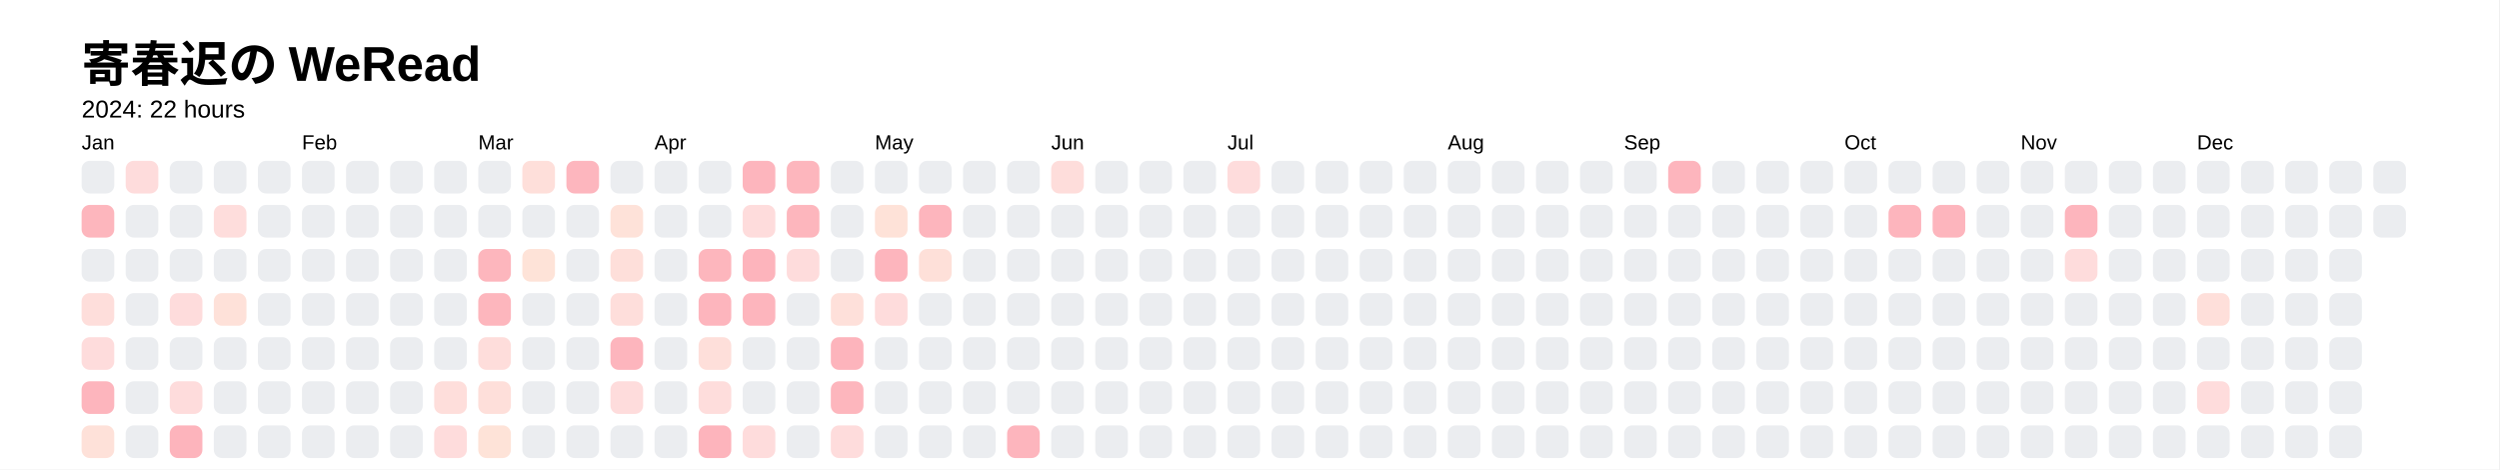
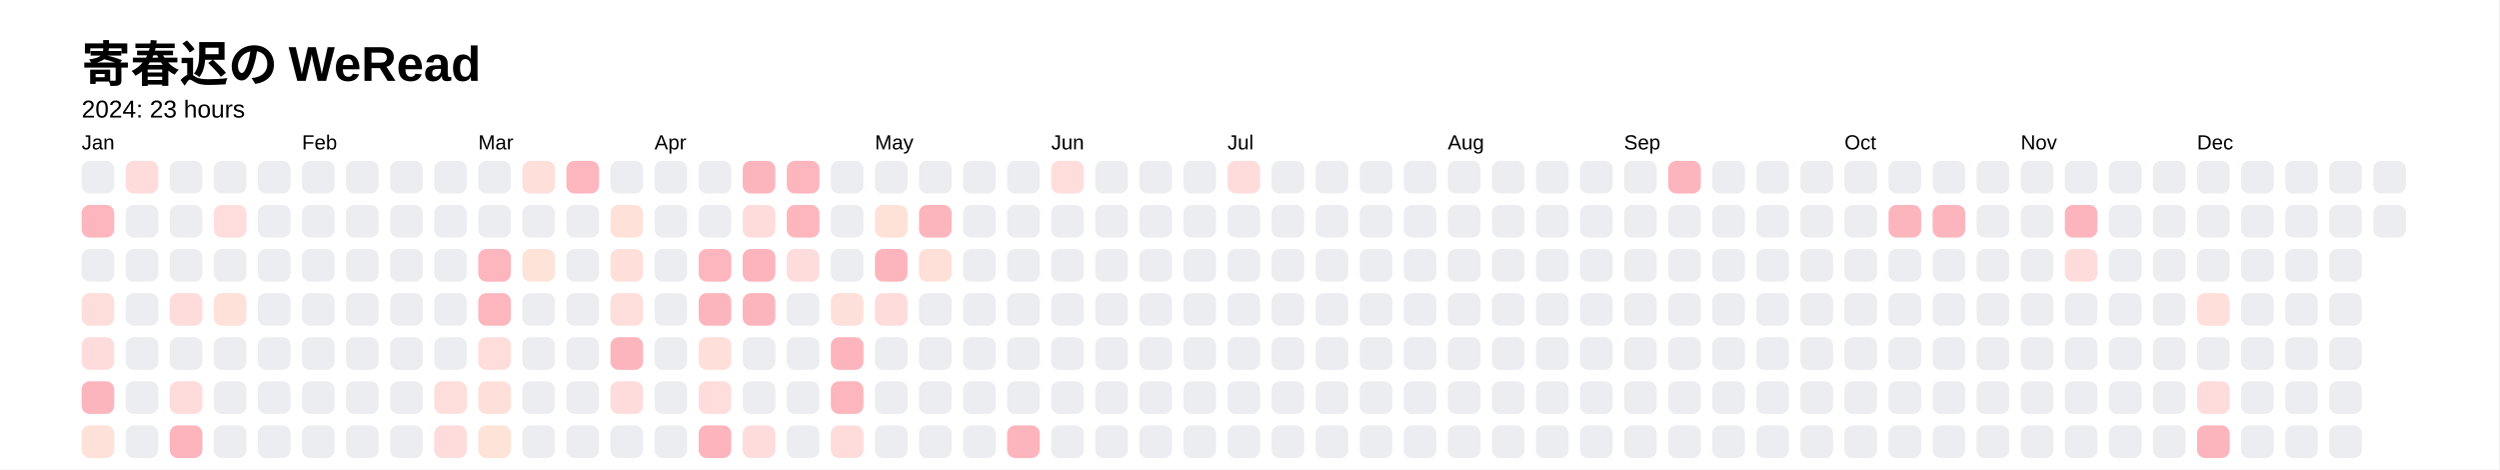
<svg xmlns="http://www.w3.org/2000/svg" baseProfile="full" height="57.5mm" version="1.1" viewBox="0,0,306.2,57.5" width="306.2mm">
  <defs />
  <rect fill="#FFFFFF" height="57.5" width="306.2" x="0" y="0" />
  <text fill="#000000" style="font-size:6px; font-family:Arial; font-weight:bold;" x="10" y="10">寄春迟の WeRead</text>
-   <text fill="#000000" style="font-size:3px; font-family:Arial;" x="10" y="14.4">2024: 22 hours</text>
+   <text fill="#000000" style="font-size:3px; font-family:Arial;" x="10" y="14.4">2024: 23 hours</text>
  <text fill="#000000" style="font-size:2.5px; font-family:Arial" x="10" y="18.3">Jan</text>
  <rect fill="#EBEDF0" height="4" rx="1" ry="1" width="4" x="10" y="19.7" />
  <rect fill="#fdb6bd" height="4" rx="1" ry="1" width="4" x="10" y="25.1" />
  <rect fill="#EBEDF0" height="4" rx="1" ry="1" width="4" x="10" y="30.5" />
  <rect fill="#fededb" height="4" rx="1" ry="1" width="4" x="10" y="35.9" />
  <rect fill="#fedcdc" height="4" rx="1" ry="1" width="4" x="10" y="41.3" />
  <rect fill="#fdb5bd" height="4" rx="1" ry="1" width="4" x="10" y="46.7" />
  <rect fill="#fee1d9" height="4" rx="1" ry="1" width="4" x="10" y="52.1" />
  <rect fill="#fedcdc" height="4" rx="1" ry="1" width="4" x="15.4" y="19.7" />
  <rect fill="#EBEDF0" height="4" rx="1" ry="1" width="4" x="15.4" y="25.1" />
  <rect fill="#EBEDF0" height="4" rx="1" ry="1" width="4" x="15.4" y="30.5" />
  <rect fill="#EBEDF0" height="4" rx="1" ry="1" width="4" x="15.4" y="35.9" />
  <rect fill="#EBEDF0" height="4" rx="1" ry="1" width="4" x="15.4" y="41.3" />
  <rect fill="#EBEDF0" height="4" rx="1" ry="1" width="4" x="15.4" y="46.7" />
  <rect fill="#EBEDF0" height="4" rx="1" ry="1" width="4" x="15.4" y="52.1" />
  <rect fill="#EBEDF0" height="4" rx="1" ry="1" width="4" x="20.8" y="19.7" />
  <rect fill="#EBEDF0" height="4" rx="1" ry="1" width="4" x="20.8" y="25.1" />
  <rect fill="#EBEDF0" height="4" rx="1" ry="1" width="4" x="20.8" y="30.5" />
  <rect fill="#fedcdc" height="4" rx="1" ry="1" width="4" x="20.8" y="35.9" />
  <rect fill="#EBEDF0" height="4" rx="1" ry="1" width="4" x="20.8" y="41.3" />
  <rect fill="#fedcdc" height="4" rx="1" ry="1" width="4" x="20.8" y="46.7" />
  <rect fill="#fdb4bc" height="4" rx="1" ry="1" width="4" x="20.8" y="52.1" />
  <rect fill="#EBEDF0" height="4" rx="1" ry="1" width="4" x="26.2" y="19.7" />
  <rect fill="#fedddc" height="4" rx="1" ry="1" width="4" x="26.2" y="25.1" />
  <rect fill="#EBEDF0" height="4" rx="1" ry="1" width="4" x="26.2" y="30.5" />
  <rect fill="#fee1d9" height="4" rx="1" ry="1" width="4" x="26.2" y="35.9" />
  <rect fill="#EBEDF0" height="4" rx="1" ry="1" width="4" x="26.2" y="41.3" />
  <rect fill="#EBEDF0" height="4" rx="1" ry="1" width="4" x="26.2" y="46.7" />
  <rect fill="#EBEDF0" height="4" rx="1" ry="1" width="4" x="26.2" y="52.1" />
  <rect fill="#EBEDF0" height="4" rx="1" ry="1" width="4" x="31.6" y="19.7" />
  <rect fill="#EBEDF0" height="4" rx="1" ry="1" width="4" x="31.6" y="25.1" />
  <rect fill="#EBEDF0" height="4" rx="1" ry="1" width="4" x="31.6" y="30.5" />
  <rect fill="#EBEDF0" height="4" rx="1" ry="1" width="4" x="31.6" y="35.9" />
  <rect fill="#EBEDF0" height="4" rx="1" ry="1" width="4" x="31.6" y="41.3" />
  <rect fill="#EBEDF0" height="4" rx="1" ry="1" width="4" x="31.6" y="46.7" />
  <rect fill="#EBEDF0" height="4" rx="1" ry="1" width="4" x="31.6" y="52.1" />
  <text fill="#000000" style="font-size:2.5px; font-family:Arial" x="37.0" y="18.3">Feb</text>
  <rect fill="#EBEDF0" height="4" rx="1" ry="1" width="4" x="37.0" y="19.7" />
  <rect fill="#EBEDF0" height="4" rx="1" ry="1" width="4" x="37.0" y="25.1" />
  <rect fill="#EBEDF0" height="4" rx="1" ry="1" width="4" x="37.0" y="30.5" />
  <rect fill="#EBEDF0" height="4" rx="1" ry="1" width="4" x="37.0" y="35.9" />
  <rect fill="#EBEDF0" height="4" rx="1" ry="1" width="4" x="37.0" y="41.3" />
  <rect fill="#EBEDF0" height="4" rx="1" ry="1" width="4" x="37.0" y="46.7" />
  <rect fill="#EBEDF0" height="4" rx="1" ry="1" width="4" x="37.0" y="52.1" />
  <rect fill="#EBEDF0" height="4" rx="1" ry="1" width="4" x="42.4" y="19.7" />
  <rect fill="#EBEDF0" height="4" rx="1" ry="1" width="4" x="42.4" y="25.1" />
  <rect fill="#EBEDF0" height="4" rx="1" ry="1" width="4" x="42.4" y="30.5" />
  <rect fill="#EBEDF0" height="4" rx="1" ry="1" width="4" x="42.4" y="35.9" />
  <rect fill="#EBEDF0" height="4" rx="1" ry="1" width="4" x="42.4" y="41.3" />
  <rect fill="#EBEDF0" height="4" rx="1" ry="1" width="4" x="42.4" y="46.7" />
  <rect fill="#EBEDF0" height="4" rx="1" ry="1" width="4" x="42.4" y="52.1" />
  <rect fill="#EBEDF0" height="4" rx="1" ry="1" width="4" x="47.8" y="19.7" />
  <rect fill="#EBEDF0" height="4" rx="1" ry="1" width="4" x="47.8" y="25.1" />
  <rect fill="#EBEDF0" height="4" rx="1" ry="1" width="4" x="47.8" y="30.5" />
  <rect fill="#EBEDF0" height="4" rx="1" ry="1" width="4" x="47.8" y="35.9" />
  <rect fill="#EBEDF0" height="4" rx="1" ry="1" width="4" x="47.8" y="41.3" />
  <rect fill="#EBEDF0" height="4" rx="1" ry="1" width="4" x="47.8" y="46.7" />
  <rect fill="#EBEDF0" height="4" rx="1" ry="1" width="4" x="47.8" y="52.1" />
  <rect fill="#EBEDF0" height="4" rx="1" ry="1" width="4" x="53.2" y="19.7" />
  <rect fill="#EBEDF0" height="4" rx="1" ry="1" width="4" x="53.2" y="25.1" />
  <rect fill="#EBEDF0" height="4" rx="1" ry="1" width="4" x="53.2" y="30.5" />
  <rect fill="#EBEDF0" height="4" rx="1" ry="1" width="4" x="53.2" y="35.9" />
  <rect fill="#EBEDF0" height="4" rx="1" ry="1" width="4" x="53.2" y="41.3" />
  <rect fill="#fededb" height="4" rx="1" ry="1" width="4" x="53.2" y="46.7" />
  <rect fill="#fedcdc" height="4" rx="1" ry="1" width="4" x="53.2" y="52.1" />
  <text fill="#000000" style="font-size:2.5px; font-family:Arial" x="58.6" y="18.3">Mar</text>
  <rect fill="#EBEDF0" height="4" rx="1" ry="1" width="4" x="58.6" y="19.7" />
  <rect fill="#EBEDF0" height="4" rx="1" ry="1" width="4" x="58.6" y="25.1" />
  <rect fill="#fdb6bd" height="4" rx="1" ry="1" width="4" x="58.6" y="30.5" />
  <rect fill="#fdb6bd" height="4" rx="1" ry="1" width="4" x="58.6" y="35.9" />
  <rect fill="#fedddb" height="4" rx="1" ry="1" width="4" x="58.6" y="41.3" />
  <rect fill="#fedfda" height="4" rx="1" ry="1" width="4" x="58.6" y="46.7" />
  <rect fill="#fee3d8" height="4" rx="1" ry="1" width="4" x="58.6" y="52.1" />
  <rect fill="#fedfda" height="4" rx="1" ry="1" width="4" x="64" y="19.7" />
  <rect fill="#EBEDF0" height="4" rx="1" ry="1" width="4" x="64" y="25.1" />
  <rect fill="#fee3d8" height="4" rx="1" ry="1" width="4" x="64" y="30.5" />
  <rect fill="#EBEDF0" height="4" rx="1" ry="1" width="4" x="64" y="35.9" />
  <rect fill="#EBEDF0" height="4" rx="1" ry="1" width="4" x="64" y="41.3" />
  <rect fill="#EBEDF0" height="4" rx="1" ry="1" width="4" x="64" y="46.7" />
  <rect fill="#EBEDF0" height="4" rx="1" ry="1" width="4" x="64" y="52.1" />
  <rect fill="#fdb6be" height="4" rx="1" ry="1" width="4" x="69.4" y="19.7" />
  <rect fill="#EBEDF0" height="4" rx="1" ry="1" width="4" x="69.4" y="25.1" />
  <rect fill="#EBEDF0" height="4" rx="1" ry="1" width="4" x="69.4" y="30.5" />
  <rect fill="#EBEDF0" height="4" rx="1" ry="1" width="4" x="69.4" y="35.9" />
  <rect fill="#EBEDF0" height="4" rx="1" ry="1" width="4" x="69.4" y="41.3" />
  <rect fill="#EBEDF0" height="4" rx="1" ry="1" width="4" x="69.4" y="46.7" />
  <rect fill="#EBEDF0" height="4" rx="1" ry="1" width="4" x="69.4" y="52.1" />
  <rect fill="#EBEDF0" height="4" rx="1" ry="1" width="4" x="74.8" y="19.7" />
  <rect fill="#fee2d9" height="4" rx="1" ry="1" width="4" x="74.8" y="25.1" />
  <rect fill="#fedfda" height="4" rx="1" ry="1" width="4" x="74.8" y="30.5" />
  <rect fill="#fededb" height="4" rx="1" ry="1" width="4" x="74.8" y="35.9" />
  <rect fill="#fdb5bd" height="4" rx="1" ry="1" width="4" x="74.8" y="41.3" />
  <rect fill="#fedcdc" height="4" rx="1" ry="1" width="4" x="74.8" y="46.7" />
  <rect fill="#EBEDF0" height="4" rx="1" ry="1" width="4" x="74.8" y="52.1" />
  <text fill="#000000" style="font-size:2.5px; font-family:Arial" x="80.2" y="18.3">Apr</text>
  <rect fill="#EBEDF0" height="4" rx="1" ry="1" width="4" x="80.2" y="19.7" />
  <rect fill="#EBEDF0" height="4" rx="1" ry="1" width="4" x="80.2" y="25.1" />
  <rect fill="#EBEDF0" height="4" rx="1" ry="1" width="4" x="80.2" y="30.5" />
  <rect fill="#EBEDF0" height="4" rx="1" ry="1" width="4" x="80.2" y="35.9" />
  <rect fill="#EBEDF0" height="4" rx="1" ry="1" width="4" x="80.2" y="41.3" />
  <rect fill="#EBEDF0" height="4" rx="1" ry="1" width="4" x="80.2" y="46.7" />
  <rect fill="#EBEDF0" height="4" rx="1" ry="1" width="4" x="80.2" y="52.1" />
  <rect fill="#EBEDF0" height="4" rx="1" ry="1" width="4" x="85.6" y="19.7" />
  <rect fill="#EBEDF0" height="4" rx="1" ry="1" width="4" x="85.6" y="25.1" />
  <rect fill="#fdb6bd" height="4" rx="1" ry="1" width="4" x="85.6" y="30.5" />
  <rect fill="#fdb5bd" height="4" rx="1" ry="1" width="4" x="85.6" y="35.9" />
  <rect fill="#fedfda" height="4" rx="1" ry="1" width="4" x="85.6" y="41.3" />
  <rect fill="#fedddc" height="4" rx="1" ry="1" width="4" x="85.6" y="46.7" />
  <rect fill="#fdb4bc" height="4" rx="1" ry="1" width="4" x="85.6" y="52.1" />
  <rect fill="#fdb5bd" height="4" rx="1" ry="1" width="4" x="91" y="19.7" />
  <rect fill="#fedcdc" height="4" rx="1" ry="1" width="4" x="91" y="25.1" />
  <rect fill="#fdb4bc" height="4" rx="1" ry="1" width="4" x="91" y="30.5" />
  <rect fill="#fdb5bd" height="4" rx="1" ry="1" width="4" x="91" y="35.9" />
  <rect fill="#EBEDF0" height="4" rx="1" ry="1" width="4" x="91" y="41.3" />
  <rect fill="#EBEDF0" height="4" rx="1" ry="1" width="4" x="91" y="46.7" />
  <rect fill="#fedcdc" height="4" rx="1" ry="1" width="4" x="91" y="52.1" />
  <rect fill="#fdb6bd" height="4" rx="1" ry="1" width="4" x="96.4" y="19.7" />
  <rect fill="#fdb6bd" height="4" rx="1" ry="1" width="4" x="96.4" y="25.1" />
  <rect fill="#fedcdc" height="4" rx="1" ry="1" width="4" x="96.4" y="30.5" />
  <rect fill="#EBEDF0" height="4" rx="1" ry="1" width="4" x="96.4" y="35.9" />
  <rect fill="#EBEDF0" height="4" rx="1" ry="1" width="4" x="96.4" y="41.3" />
  <rect fill="#EBEDF0" height="4" rx="1" ry="1" width="4" x="96.4" y="46.7" />
  <rect fill="#EBEDF0" height="4" rx="1" ry="1" width="4" x="96.4" y="52.1" />
  <rect fill="#EBEDF0" height="4" rx="1" ry="1" width="4" x="101.8" y="19.7" />
  <rect fill="#EBEDF0" height="4" rx="1" ry="1" width="4" x="101.8" y="25.1" />
  <rect fill="#EBEDF0" height="4" rx="1" ry="1" width="4" x="101.8" y="30.5" />
  <rect fill="#fee0da" height="4" rx="1" ry="1" width="4" x="101.8" y="35.9" />
  <rect fill="#fdb4bc" height="4" rx="1" ry="1" width="4" x="101.8" y="41.3" />
  <rect fill="#fdb6bd" height="4" rx="1" ry="1" width="4" x="101.8" y="46.7" />
  <rect fill="#fedcdc" height="4" rx="1" ry="1" width="4" x="101.8" y="52.1" />
  <text fill="#000000" style="font-size:2.5px; font-family:Arial" x="107.2" y="18.3">May</text>
  <rect fill="#EBEDF0" height="4" rx="1" ry="1" width="4" x="107.2" y="19.7" />
  <rect fill="#fee2d8" height="4" rx="1" ry="1" width="4" x="107.2" y="25.1" />
  <rect fill="#fdb5bd" height="4" rx="1" ry="1" width="4" x="107.2" y="30.5" />
  <rect fill="#fedcdc" height="4" rx="1" ry="1" width="4" x="107.2" y="35.9" />
  <rect fill="#EBEDF0" height="4" rx="1" ry="1" width="4" x="107.2" y="41.3" />
  <rect fill="#EBEDF0" height="4" rx="1" ry="1" width="4" x="107.2" y="46.7" />
  <rect fill="#EBEDF0" height="4" rx="1" ry="1" width="4" x="107.2" y="52.1" />
  <rect fill="#EBEDF0" height="4" rx="1" ry="1" width="4" x="112.6" y="19.7" />
  <rect fill="#fdb5bd" height="4" rx="1" ry="1" width="4" x="112.6" y="25.1" />
  <rect fill="#fee0d9" height="4" rx="1" ry="1" width="4" x="112.6" y="30.5" />
  <rect fill="#EBEDF0" height="4" rx="1" ry="1" width="4" x="112.6" y="35.9" />
  <rect fill="#EBEDF0" height="4" rx="1" ry="1" width="4" x="112.6" y="41.3" />
  <rect fill="#EBEDF0" height="4" rx="1" ry="1" width="4" x="112.6" y="46.7" />
  <rect fill="#EBEDF0" height="4" rx="1" ry="1" width="4" x="112.6" y="52.1" />
  <rect fill="#EBEDF0" height="4" rx="1" ry="1" width="4" x="118" y="19.7" />
  <rect fill="#EBEDF0" height="4" rx="1" ry="1" width="4" x="118" y="25.1" />
  <rect fill="#EBEDF0" height="4" rx="1" ry="1" width="4" x="118" y="30.5" />
  <rect fill="#EBEDF0" height="4" rx="1" ry="1" width="4" x="118" y="35.9" />
  <rect fill="#EBEDF0" height="4" rx="1" ry="1" width="4" x="118" y="41.3" />
  <rect fill="#EBEDF0" height="4" rx="1" ry="1" width="4" x="118" y="46.7" />
  <rect fill="#EBEDF0" height="4" rx="1" ry="1" width="4" x="118" y="52.1" />
  <rect fill="#EBEDF0" height="4" rx="1" ry="1" width="4" x="123.4" y="19.7" />
  <rect fill="#EBEDF0" height="4" rx="1" ry="1" width="4" x="123.4" y="25.1" />
  <rect fill="#EBEDF0" height="4" rx="1" ry="1" width="4" x="123.4" y="30.5" />
  <rect fill="#EBEDF0" height="4" rx="1" ry="1" width="4" x="123.4" y="35.9" />
  <rect fill="#EBEDF0" height="4" rx="1" ry="1" width="4" x="123.4" y="41.3" />
  <rect fill="#EBEDF0" height="4" rx="1" ry="1" width="4" x="123.4" y="46.7" />
  <rect fill="#fdb5bd" height="4" rx="1" ry="1" width="4" x="123.4" y="52.1" />
  <text fill="#000000" style="font-size:2.5px; font-family:Arial" x="128.8" y="18.3">Jun</text>
  <rect fill="#fedddb" height="4" rx="1" ry="1" width="4" x="128.8" y="19.7" />
  <rect fill="#EBEDF0" height="4" rx="1" ry="1" width="4" x="128.8" y="25.1" />
  <rect fill="#EBEDF0" height="4" rx="1" ry="1" width="4" x="128.8" y="30.5" />
  <rect fill="#EBEDF0" height="4" rx="1" ry="1" width="4" x="128.8" y="35.9" />
  <rect fill="#EBEDF0" height="4" rx="1" ry="1" width="4" x="128.8" y="41.3" />
  <rect fill="#EBEDF0" height="4" rx="1" ry="1" width="4" x="128.8" y="46.7" />
  <rect fill="#EBEDF0" height="4" rx="1" ry="1" width="4" x="128.8" y="52.1" />
  <rect fill="#EBEDF0" height="4" rx="1" ry="1" width="4" x="134.2" y="19.7" />
  <rect fill="#EBEDF0" height="4" rx="1" ry="1" width="4" x="134.2" y="25.1" />
  <rect fill="#EBEDF0" height="4" rx="1" ry="1" width="4" x="134.2" y="30.5" />
  <rect fill="#EBEDF0" height="4" rx="1" ry="1" width="4" x="134.2" y="35.9" />
  <rect fill="#EBEDF0" height="4" rx="1" ry="1" width="4" x="134.2" y="41.3" />
  <rect fill="#EBEDF0" height="4" rx="1" ry="1" width="4" x="134.2" y="46.7" />
  <rect fill="#EBEDF0" height="4" rx="1" ry="1" width="4" x="134.2" y="52.1" />
  <rect fill="#EBEDF0" height="4" rx="1" ry="1" width="4" x="139.6" y="19.7" />
  <rect fill="#EBEDF0" height="4" rx="1" ry="1" width="4" x="139.6" y="25.1" />
  <rect fill="#EBEDF0" height="4" rx="1" ry="1" width="4" x="139.6" y="30.5" />
  <rect fill="#EBEDF0" height="4" rx="1" ry="1" width="4" x="139.6" y="35.9" />
  <rect fill="#EBEDF0" height="4" rx="1" ry="1" width="4" x="139.6" y="41.3" />
  <rect fill="#EBEDF0" height="4" rx="1" ry="1" width="4" x="139.6" y="46.7" />
  <rect fill="#EBEDF0" height="4" rx="1" ry="1" width="4" x="139.6" y="52.1" />
  <rect fill="#EBEDF0" height="4" rx="1" ry="1" width="4" x="145" y="19.7" />
  <rect fill="#EBEDF0" height="4" rx="1" ry="1" width="4" x="145" y="25.1" />
  <rect fill="#EBEDF0" height="4" rx="1" ry="1" width="4" x="145" y="30.5" />
  <rect fill="#EBEDF0" height="4" rx="1" ry="1" width="4" x="145" y="35.9" />
  <rect fill="#EBEDF0" height="4" rx="1" ry="1" width="4" x="145" y="41.3" />
  <rect fill="#EBEDF0" height="4" rx="1" ry="1" width="4" x="145" y="46.7" />
  <rect fill="#EBEDF0" height="4" rx="1" ry="1" width="4" x="145" y="52.1" />
  <text fill="#000000" style="font-size:2.5px; font-family:Arial" x="150.4" y="18.3">Jul</text>
  <rect fill="#fedcdc" height="4" rx="1" ry="1" width="4" x="150.4" y="19.7" />
  <rect fill="#EBEDF0" height="4" rx="1" ry="1" width="4" x="150.4" y="25.1" />
  <rect fill="#EBEDF0" height="4" rx="1" ry="1" width="4" x="150.4" y="30.5" />
  <rect fill="#EBEDF0" height="4" rx="1" ry="1" width="4" x="150.4" y="35.9" />
  <rect fill="#EBEDF0" height="4" rx="1" ry="1" width="4" x="150.4" y="41.3" />
  <rect fill="#EBEDF0" height="4" rx="1" ry="1" width="4" x="150.4" y="46.7" />
  <rect fill="#EBEDF0" height="4" rx="1" ry="1" width="4" x="150.4" y="52.1" />
  <rect fill="#EBEDF0" height="4" rx="1" ry="1" width="4" x="155.8" y="19.7" />
  <rect fill="#EBEDF0" height="4" rx="1" ry="1" width="4" x="155.8" y="25.1" />
  <rect fill="#EBEDF0" height="4" rx="1" ry="1" width="4" x="155.8" y="30.5" />
  <rect fill="#EBEDF0" height="4" rx="1" ry="1" width="4" x="155.8" y="35.9" />
  <rect fill="#EBEDF0" height="4" rx="1" ry="1" width="4" x="155.8" y="41.3" />
  <rect fill="#EBEDF0" height="4" rx="1" ry="1" width="4" x="155.8" y="46.7" />
  <rect fill="#EBEDF0" height="4" rx="1" ry="1" width="4" x="155.8" y="52.1" />
  <rect fill="#EBEDF0" height="4" rx="1" ry="1" width="4" x="161.2" y="19.7" />
  <rect fill="#EBEDF0" height="4" rx="1" ry="1" width="4" x="161.2" y="25.1" />
  <rect fill="#EBEDF0" height="4" rx="1" ry="1" width="4" x="161.2" y="30.5" />
  <rect fill="#EBEDF0" height="4" rx="1" ry="1" width="4" x="161.2" y="35.9" />
  <rect fill="#EBEDF0" height="4" rx="1" ry="1" width="4" x="161.2" y="41.3" />
  <rect fill="#EBEDF0" height="4" rx="1" ry="1" width="4" x="161.2" y="46.7" />
  <rect fill="#EBEDF0" height="4" rx="1" ry="1" width="4" x="161.2" y="52.1" />
  <rect fill="#EBEDF0" height="4" rx="1" ry="1" width="4" x="166.6" y="19.7" />
  <rect fill="#EBEDF0" height="4" rx="1" ry="1" width="4" x="166.6" y="25.1" />
  <rect fill="#EBEDF0" height="4" rx="1" ry="1" width="4" x="166.6" y="30.5" />
  <rect fill="#EBEDF0" height="4" rx="1" ry="1" width="4" x="166.6" y="35.9" />
  <rect fill="#EBEDF0" height="4" rx="1" ry="1" width="4" x="166.6" y="41.3" />
  <rect fill="#EBEDF0" height="4" rx="1" ry="1" width="4" x="166.6" y="46.7" />
  <rect fill="#EBEDF0" height="4" rx="1" ry="1" width="4" x="166.6" y="52.1" />
  <rect fill="#EBEDF0" height="4" rx="1" ry="1" width="4" x="172" y="19.7" />
  <rect fill="#EBEDF0" height="4" rx="1" ry="1" width="4" x="172" y="25.1" />
  <rect fill="#EBEDF0" height="4" rx="1" ry="1" width="4" x="172" y="30.5" />
  <rect fill="#EBEDF0" height="4" rx="1" ry="1" width="4" x="172" y="35.9" />
  <rect fill="#EBEDF0" height="4" rx="1" ry="1" width="4" x="172" y="41.3" />
  <rect fill="#EBEDF0" height="4" rx="1" ry="1" width="4" x="172" y="46.7" />
  <rect fill="#EBEDF0" height="4" rx="1" ry="1" width="4" x="172" y="52.1" />
  <text fill="#000000" style="font-size:2.5px; font-family:Arial" x="177.4" y="18.3">Aug</text>
  <rect fill="#EBEDF0" height="4" rx="1" ry="1" width="4" x="177.4" y="19.7" />
  <rect fill="#EBEDF0" height="4" rx="1" ry="1" width="4" x="177.4" y="25.1" />
  <rect fill="#EBEDF0" height="4" rx="1" ry="1" width="4" x="177.4" y="30.5" />
  <rect fill="#EBEDF0" height="4" rx="1" ry="1" width="4" x="177.4" y="35.9" />
  <rect fill="#EBEDF0" height="4" rx="1" ry="1" width="4" x="177.4" y="41.3" />
  <rect fill="#EBEDF0" height="4" rx="1" ry="1" width="4" x="177.4" y="46.7" />
  <rect fill="#EBEDF0" height="4" rx="1" ry="1" width="4" x="177.4" y="52.1" />
  <rect fill="#EBEDF0" height="4" rx="1" ry="1" width="4" x="182.8" y="19.7" />
  <rect fill="#EBEDF0" height="4" rx="1" ry="1" width="4" x="182.8" y="25.1" />
  <rect fill="#EBEDF0" height="4" rx="1" ry="1" width="4" x="182.8" y="30.5" />
  <rect fill="#EBEDF0" height="4" rx="1" ry="1" width="4" x="182.8" y="35.9" />
  <rect fill="#EBEDF0" height="4" rx="1" ry="1" width="4" x="182.8" y="41.3" />
  <rect fill="#EBEDF0" height="4" rx="1" ry="1" width="4" x="182.8" y="46.7" />
  <rect fill="#EBEDF0" height="4" rx="1" ry="1" width="4" x="182.8" y="52.1" />
  <rect fill="#EBEDF0" height="4" rx="1" ry="1" width="4" x="188.2" y="19.7" />
  <rect fill="#EBEDF0" height="4" rx="1" ry="1" width="4" x="188.2" y="25.1" />
  <rect fill="#EBEDF0" height="4" rx="1" ry="1" width="4" x="188.2" y="30.5" />
  <rect fill="#EBEDF0" height="4" rx="1" ry="1" width="4" x="188.2" y="35.9" />
  <rect fill="#EBEDF0" height="4" rx="1" ry="1" width="4" x="188.2" y="41.3" />
  <rect fill="#EBEDF0" height="4" rx="1" ry="1" width="4" x="188.2" y="46.7" />
  <rect fill="#EBEDF0" height="4" rx="1" ry="1" width="4" x="188.2" y="52.1" />
  <rect fill="#EBEDF0" height="4" rx="1" ry="1" width="4" x="193.6" y="19.7" />
  <rect fill="#EBEDF0" height="4" rx="1" ry="1" width="4" x="193.6" y="25.1" />
  <rect fill="#EBEDF0" height="4" rx="1" ry="1" width="4" x="193.6" y="30.5" />
  <rect fill="#EBEDF0" height="4" rx="1" ry="1" width="4" x="193.6" y="35.9" />
  <rect fill="#EBEDF0" height="4" rx="1" ry="1" width="4" x="193.6" y="41.3" />
  <rect fill="#EBEDF0" height="4" rx="1" ry="1" width="4" x="193.6" y="46.7" />
  <rect fill="#EBEDF0" height="4" rx="1" ry="1" width="4" x="193.6" y="52.1" />
  <text fill="#000000" style="font-size:2.5px; font-family:Arial" x="199" y="18.3">Sep</text>
  <rect fill="#EBEDF0" height="4" rx="1" ry="1" width="4" x="199" y="19.7" />
  <rect fill="#EBEDF0" height="4" rx="1" ry="1" width="4" x="199" y="25.1" />
  <rect fill="#EBEDF0" height="4" rx="1" ry="1" width="4" x="199" y="30.5" />
  <rect fill="#EBEDF0" height="4" rx="1" ry="1" width="4" x="199" y="35.9" />
  <rect fill="#EBEDF0" height="4" rx="1" ry="1" width="4" x="199" y="41.3" />
  <rect fill="#EBEDF0" height="4" rx="1" ry="1" width="4" x="199" y="46.7" />
  <rect fill="#EBEDF0" height="4" rx="1" ry="1" width="4" x="199" y="52.1" />
  <rect fill="#fdb5bd" height="4" rx="1" ry="1" width="4" x="204.4" y="19.7" />
  <rect fill="#EBEDF0" height="4" rx="1" ry="1" width="4" x="204.4" y="25.1" />
  <rect fill="#EBEDF0" height="4" rx="1" ry="1" width="4" x="204.4" y="30.5" />
  <rect fill="#EBEDF0" height="4" rx="1" ry="1" width="4" x="204.4" y="35.9" />
  <rect fill="#EBEDF0" height="4" rx="1" ry="1" width="4" x="204.4" y="41.3" />
  <rect fill="#EBEDF0" height="4" rx="1" ry="1" width="4" x="204.4" y="46.7" />
  <rect fill="#EBEDF0" height="4" rx="1" ry="1" width="4" x="204.4" y="52.1" />
  <rect fill="#EBEDF0" height="4" rx="1" ry="1" width="4" x="209.8" y="19.7" />
  <rect fill="#EBEDF0" height="4" rx="1" ry="1" width="4" x="209.8" y="25.1" />
  <rect fill="#EBEDF0" height="4" rx="1" ry="1" width="4" x="209.8" y="30.5" />
  <rect fill="#EBEDF0" height="4" rx="1" ry="1" width="4" x="209.8" y="35.9" />
  <rect fill="#EBEDF0" height="4" rx="1" ry="1" width="4" x="209.8" y="41.3" />
  <rect fill="#EBEDF0" height="4" rx="1" ry="1" width="4" x="209.8" y="46.7" />
  <rect fill="#EBEDF0" height="4" rx="1" ry="1" width="4" x="209.8" y="52.1" />
  <rect fill="#EBEDF0" height="4" rx="1" ry="1" width="4" x="215.2" y="19.7" />
  <rect fill="#EBEDF0" height="4" rx="1" ry="1" width="4" x="215.2" y="25.1" />
  <rect fill="#EBEDF0" height="4" rx="1" ry="1" width="4" x="215.2" y="30.5" />
  <rect fill="#EBEDF0" height="4" rx="1" ry="1" width="4" x="215.2" y="35.9" />
  <rect fill="#EBEDF0" height="4" rx="1" ry="1" width="4" x="215.2" y="41.3" />
  <rect fill="#EBEDF0" height="4" rx="1" ry="1" width="4" x="215.2" y="46.7" />
  <rect fill="#EBEDF0" height="4" rx="1" ry="1" width="4" x="215.2" y="52.1" />
  <rect fill="#EBEDF0" height="4" rx="1" ry="1" width="4" x="220.6" y="19.7" />
  <rect fill="#EBEDF0" height="4" rx="1" ry="1" width="4" x="220.6" y="25.1" />
  <rect fill="#EBEDF0" height="4" rx="1" ry="1" width="4" x="220.6" y="30.5" />
  <rect fill="#EBEDF0" height="4" rx="1" ry="1" width="4" x="220.6" y="35.9" />
  <rect fill="#EBEDF0" height="4" rx="1" ry="1" width="4" x="220.6" y="41.3" />
  <rect fill="#EBEDF0" height="4" rx="1" ry="1" width="4" x="220.6" y="46.7" />
  <rect fill="#EBEDF0" height="4" rx="1" ry="1" width="4" x="220.6" y="52.1" />
  <text fill="#000000" style="font-size:2.5px; font-family:Arial" x="226" y="18.3">Oct</text>
  <rect fill="#EBEDF0" height="4" rx="1" ry="1" width="4" x="226" y="19.7" />
  <rect fill="#EBEDF0" height="4" rx="1" ry="1" width="4" x="226" y="25.1" />
  <rect fill="#EBEDF0" height="4" rx="1" ry="1" width="4" x="226" y="30.5" />
  <rect fill="#EBEDF0" height="4" rx="1" ry="1" width="4" x="226" y="35.9" />
  <rect fill="#EBEDF0" height="4" rx="1" ry="1" width="4" x="226" y="41.3" />
  <rect fill="#EBEDF0" height="4" rx="1" ry="1" width="4" x="226" y="46.7" />
  <rect fill="#EBEDF0" height="4" rx="1" ry="1" width="4" x="226" y="52.1" />
  <rect fill="#EBEDF0" height="4" rx="1" ry="1" width="4" x="231.4" y="19.7" />
  <rect fill="#fdb5bd" height="4" rx="1" ry="1" width="4" x="231.4" y="25.1" />
  <rect fill="#EBEDF0" height="4" rx="1" ry="1" width="4" x="231.4" y="30.5" />
  <rect fill="#EBEDF0" height="4" rx="1" ry="1" width="4" x="231.4" y="35.9" />
  <rect fill="#EBEDF0" height="4" rx="1" ry="1" width="4" x="231.4" y="41.3" />
  <rect fill="#EBEDF0" height="4" rx="1" ry="1" width="4" x="231.4" y="46.7" />
  <rect fill="#EBEDF0" height="4" rx="1" ry="1" width="4" x="231.4" y="52.1" />
  <rect fill="#EBEDF0" height="4" rx="1" ry="1" width="4" x="236.8" y="19.7" />
  <rect fill="#fdb5bd" height="4" rx="1" ry="1" width="4" x="236.8" y="25.1" />
  <rect fill="#EBEDF0" height="4" rx="1" ry="1" width="4" x="236.8" y="30.5" />
  <rect fill="#EBEDF0" height="4" rx="1" ry="1" width="4" x="236.8" y="35.9" />
  <rect fill="#EBEDF0" height="4" rx="1" ry="1" width="4" x="236.8" y="41.3" />
  <rect fill="#EBEDF0" height="4" rx="1" ry="1" width="4" x="236.8" y="46.7" />
  <rect fill="#EBEDF0" height="4" rx="1" ry="1" width="4" x="236.8" y="52.1" />
  <rect fill="#EBEDF0" height="4" rx="1" ry="1" width="4" x="242.2" y="19.7" />
  <rect fill="#EBEDF0" height="4" rx="1" ry="1" width="4" x="242.2" y="25.1" />
  <rect fill="#EBEDF0" height="4" rx="1" ry="1" width="4" x="242.2" y="30.5" />
  <rect fill="#EBEDF0" height="4" rx="1" ry="1" width="4" x="242.2" y="35.9" />
  <rect fill="#EBEDF0" height="4" rx="1" ry="1" width="4" x="242.2" y="41.3" />
  <rect fill="#EBEDF0" height="4" rx="1" ry="1" width="4" x="242.2" y="46.7" />
  <rect fill="#EBEDF0" height="4" rx="1" ry="1" width="4" x="242.2" y="52.1" />
  <text fill="#000000" style="font-size:2.5px; font-family:Arial" x="247.6" y="18.3">Nov</text>
  <rect fill="#EBEDF0" height="4" rx="1" ry="1" width="4" x="247.6" y="19.7" />
  <rect fill="#EBEDF0" height="4" rx="1" ry="1" width="4" x="247.6" y="25.1" />
  <rect fill="#EBEDF0" height="4" rx="1" ry="1" width="4" x="247.6" y="30.5" />
  <rect fill="#EBEDF0" height="4" rx="1" ry="1" width="4" x="247.6" y="35.9" />
  <rect fill="#EBEDF0" height="4" rx="1" ry="1" width="4" x="247.6" y="41.3" />
  <rect fill="#EBEDF0" height="4" rx="1" ry="1" width="4" x="247.6" y="46.7" />
  <rect fill="#EBEDF0" height="4" rx="1" ry="1" width="4" x="247.6" y="52.1" />
  <rect fill="#EBEDF0" height="4" rx="1" ry="1" width="4" x="253" y="19.7" />
  <rect fill="#fdb5bd" height="4" rx="1" ry="1" width="4" x="253" y="25.1" />
  <rect fill="#fedcdc" height="4" rx="1" ry="1" width="4" x="253" y="30.5" />
  <rect fill="#EBEDF0" height="4" rx="1" ry="1" width="4" x="253" y="35.9" />
  <rect fill="#EBEDF0" height="4" rx="1" ry="1" width="4" x="253" y="41.3" />
  <rect fill="#EBEDF0" height="4" rx="1" ry="1" width="4" x="253" y="46.7" />
  <rect fill="#EBEDF0" height="4" rx="1" ry="1" width="4" x="253" y="52.1" />
  <rect fill="#EBEDF0" height="4" rx="1" ry="1" width="4" x="258.4" y="19.7" />
  <rect fill="#EBEDF0" height="4" rx="1" ry="1" width="4" x="258.4" y="25.1" />
  <rect fill="#EBEDF0" height="4" rx="1" ry="1" width="4" x="258.4" y="30.5" />
  <rect fill="#EBEDF0" height="4" rx="1" ry="1" width="4" x="258.4" y="35.9" />
  <rect fill="#EBEDF0" height="4" rx="1" ry="1" width="4" x="258.4" y="41.3" />
  <rect fill="#EBEDF0" height="4" rx="1" ry="1" width="4" x="258.4" y="46.7" />
  <rect fill="#EBEDF0" height="4" rx="1" ry="1" width="4" x="258.4" y="52.1" />
  <rect fill="#EBEDF0" height="4" rx="1" ry="1" width="4" x="263.8" y="19.7" />
  <rect fill="#EBEDF0" height="4" rx="1" ry="1" width="4" x="263.8" y="25.1" />
  <rect fill="#EBEDF0" height="4" rx="1" ry="1" width="4" x="263.8" y="30.5" />
  <rect fill="#EBEDF0" height="4" rx="1" ry="1" width="4" x="263.8" y="35.9" />
  <rect fill="#EBEDF0" height="4" rx="1" ry="1" width="4" x="263.8" y="41.3" />
  <rect fill="#EBEDF0" height="4" rx="1" ry="1" width="4" x="263.8" y="46.7" />
  <rect fill="#EBEDF0" height="4" rx="1" ry="1" width="4" x="263.8" y="52.1" />
  <text fill="#000000" style="font-size:2.5px; font-family:Arial" x="269.2" y="18.3">Dec</text>
  <rect fill="#EBEDF0" height="4" rx="1" ry="1" width="4" x="269.2" y="19.7" />
  <rect fill="#EBEDF0" height="4" rx="1" ry="1" width="4" x="269.2" y="25.1" />
  <rect fill="#EBEDF0" height="4" rx="1" ry="1" width="4" x="269.2" y="30.5" />
  <rect fill="#fedfda" height="4" rx="1" ry="1" width="4" x="269.2" y="35.9" />
  <rect fill="#EBEDF0" height="4" rx="1" ry="1" width="4" x="269.2" y="41.3" />
  <rect fill="#fedcdc" height="4" rx="1" ry="1" width="4" x="269.2" y="46.7" />
-   <rect fill="#EBEDF0" height="4" rx="1" ry="1" width="4" x="269.2" y="52.1" />
+   <rect fill="#fdb5bd" height="4" rx="1" ry="1" width="4" x="269.2" y="52.1" />
  <rect fill="#EBEDF0" height="4" rx="1" ry="1" width="4" x="274.6" y="19.7" />
  <rect fill="#EBEDF0" height="4" rx="1" ry="1" width="4" x="274.6" y="25.1" />
  <rect fill="#EBEDF0" height="4" rx="1" ry="1" width="4" x="274.6" y="30.5" />
  <rect fill="#EBEDF0" height="4" rx="1" ry="1" width="4" x="274.6" y="35.9" />
  <rect fill="#EBEDF0" height="4" rx="1" ry="1" width="4" x="274.6" y="41.3" />
  <rect fill="#EBEDF0" height="4" rx="1" ry="1" width="4" x="274.6" y="46.7" />
  <rect fill="#EBEDF0" height="4" rx="1" ry="1" width="4" x="274.6" y="52.1" />
  <rect fill="#EBEDF0" height="4" rx="1" ry="1" width="4" x="280" y="19.7" />
  <rect fill="#EBEDF0" height="4" rx="1" ry="1" width="4" x="280" y="25.1" />
  <rect fill="#EBEDF0" height="4" rx="1" ry="1" width="4" x="280" y="30.5" />
  <rect fill="#EBEDF0" height="4" rx="1" ry="1" width="4" x="280" y="35.9" />
  <rect fill="#EBEDF0" height="4" rx="1" ry="1" width="4" x="280" y="41.3" />
  <rect fill="#EBEDF0" height="4" rx="1" ry="1" width="4" x="280" y="46.7" />
  <rect fill="#EBEDF0" height="4" rx="1" ry="1" width="4" x="280" y="52.1" />
  <rect fill="#EBEDF0" height="4" rx="1" ry="1" width="4" x="285.4" y="19.7" />
  <rect fill="#EBEDF0" height="4" rx="1" ry="1" width="4" x="285.4" y="25.1" />
  <rect fill="#EBEDF0" height="4" rx="1" ry="1" width="4" x="285.4" y="30.5" />
  <rect fill="#EBEDF0" height="4" rx="1" ry="1" width="4" x="285.4" y="35.9" />
  <rect fill="#EBEDF0" height="4" rx="1" ry="1" width="4" x="285.4" y="41.3" />
  <rect fill="#EBEDF0" height="4" rx="1" ry="1" width="4" x="285.4" y="46.7" />
  <rect fill="#EBEDF0" height="4" rx="1" ry="1" width="4" x="285.4" y="52.1" />
  <rect fill="#EBEDF0" height="4" rx="1" ry="1" width="4" x="290.8" y="19.7" />
  <rect fill="#EBEDF0" height="4" rx="1" ry="1" width="4" x="290.8" y="25.1" />
</svg>
